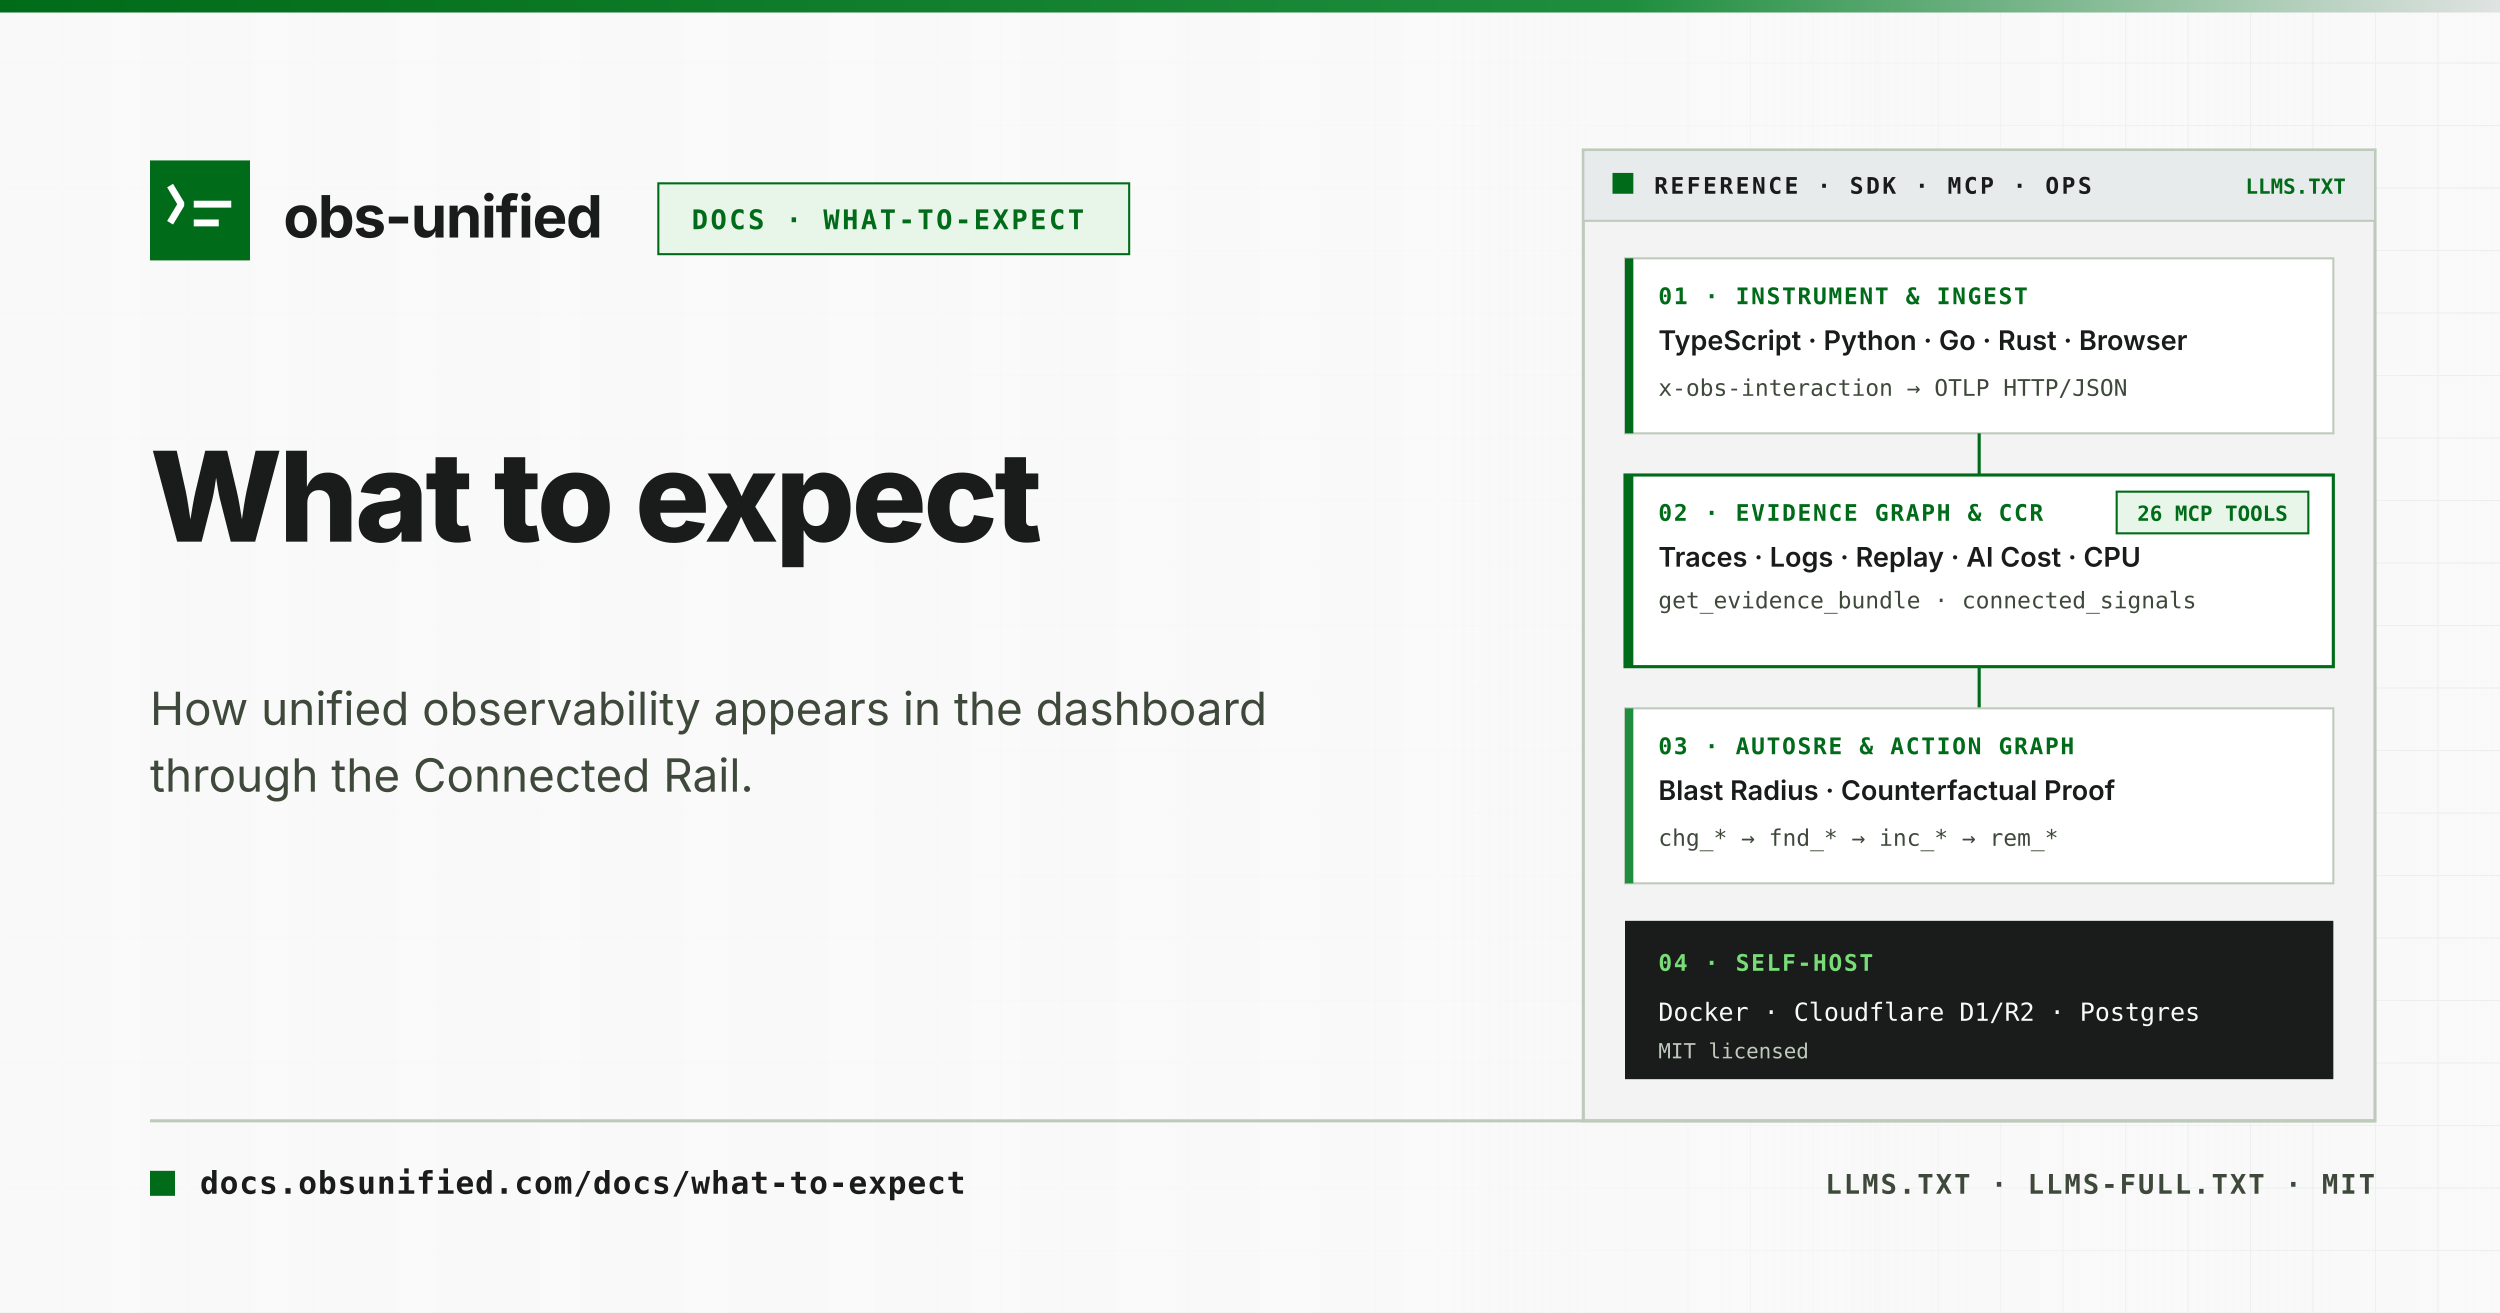
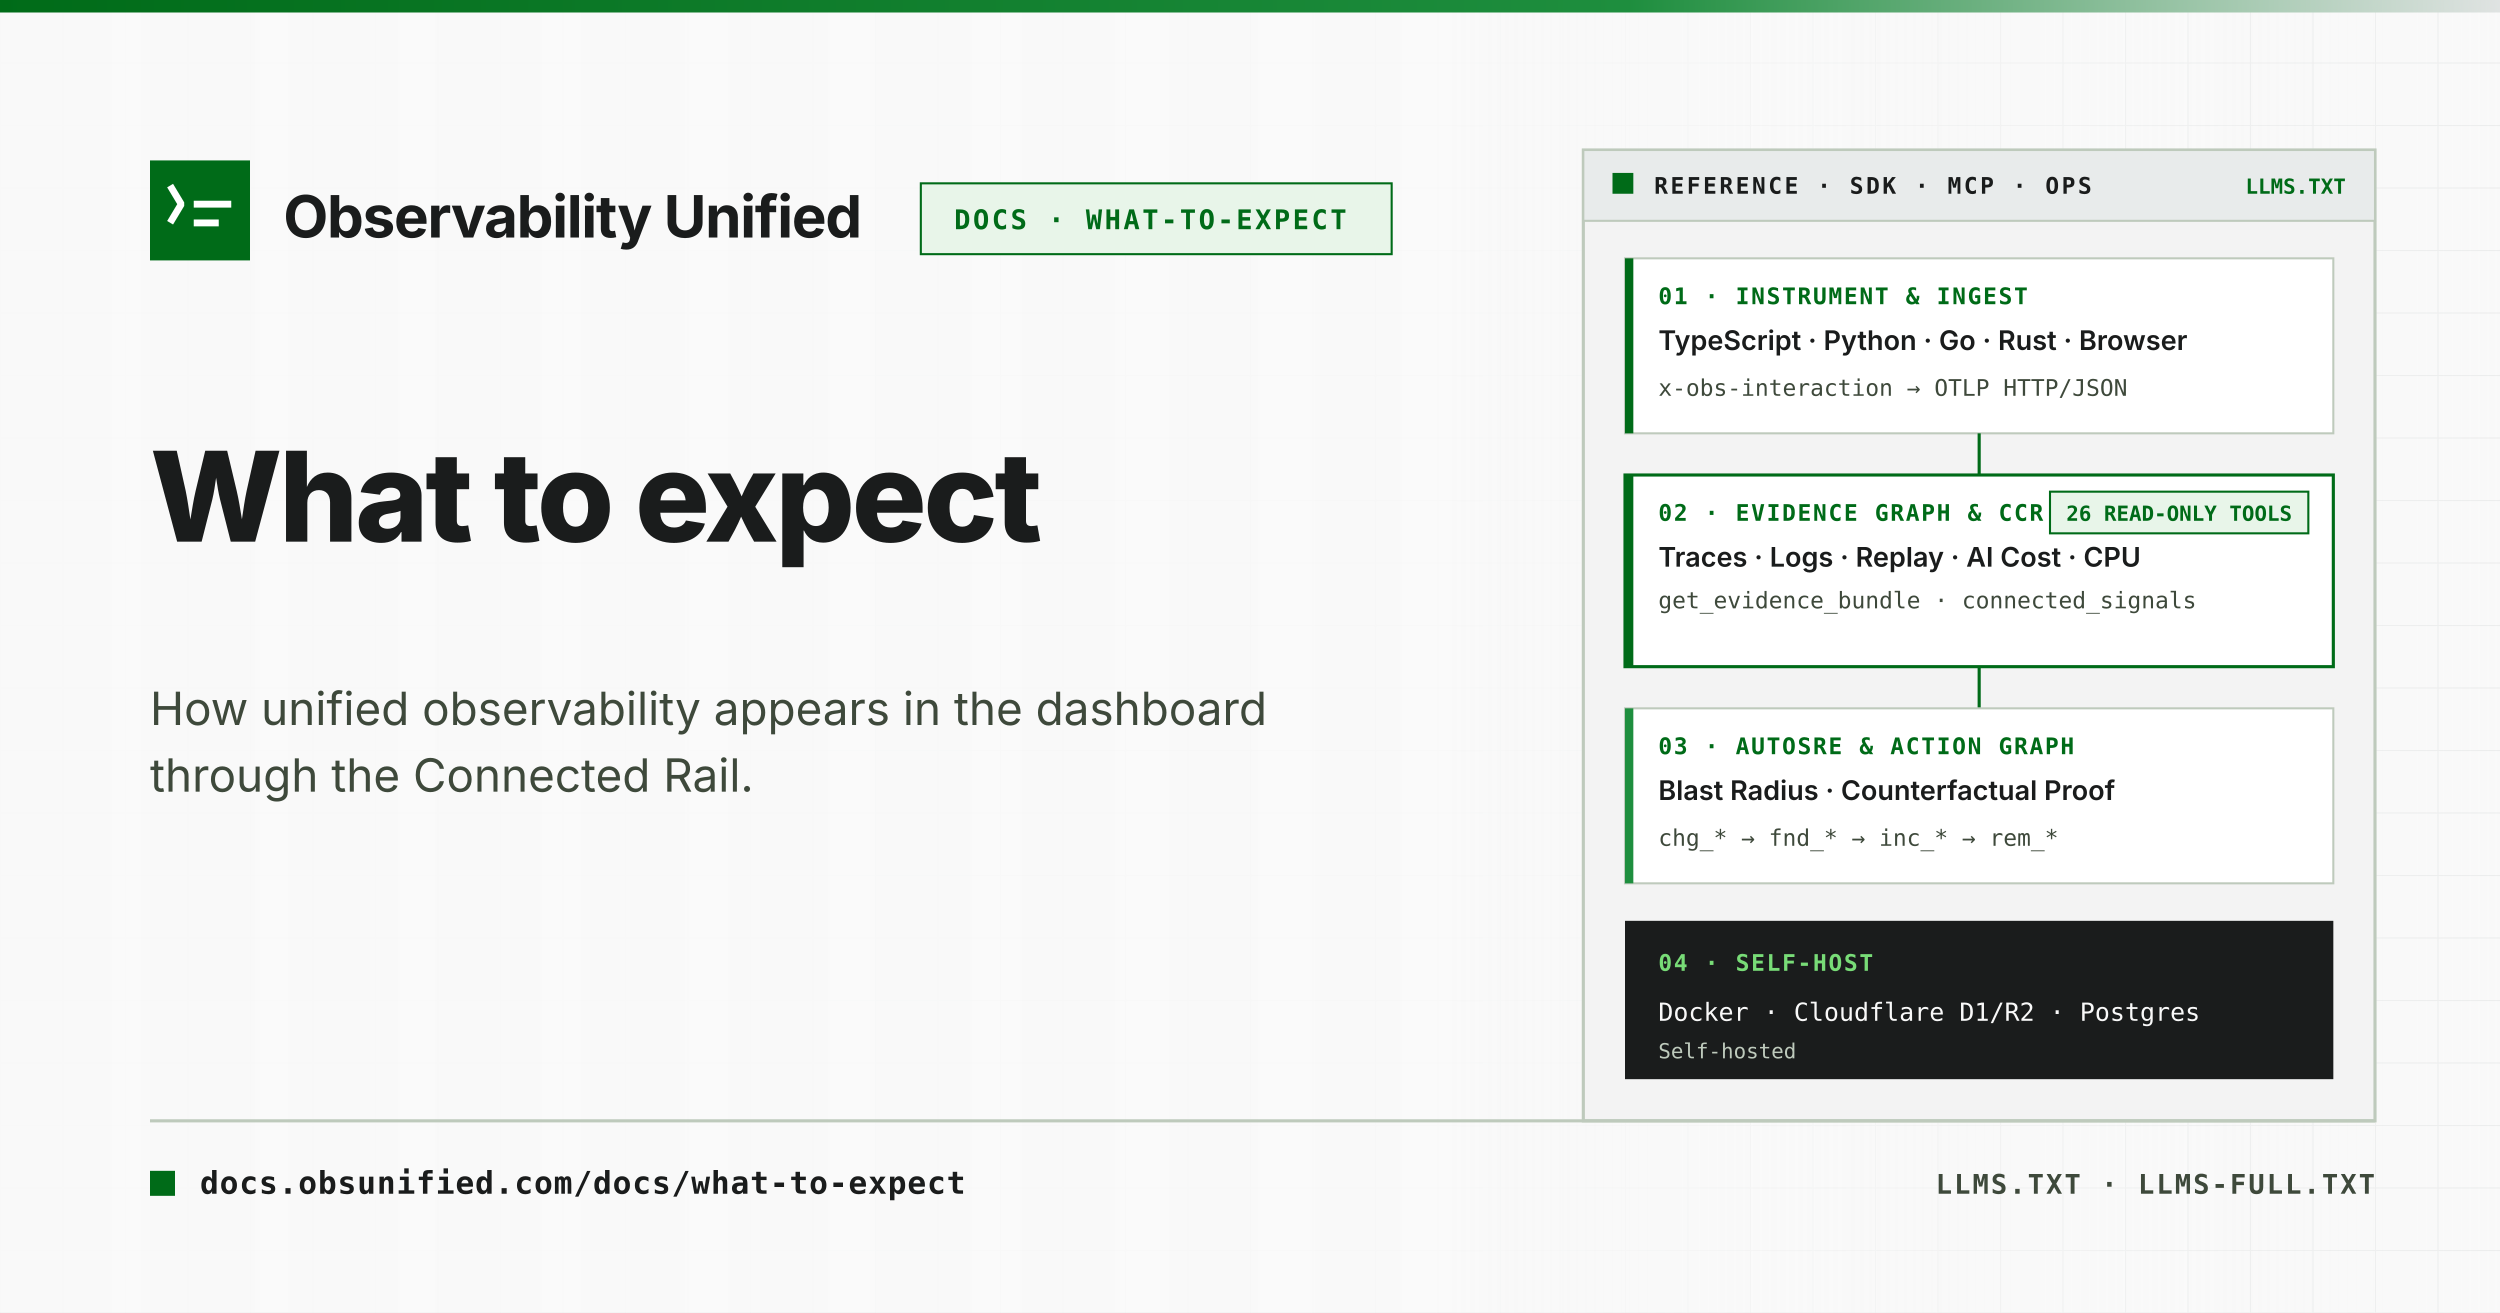
- <svg xmlns="http://www.w3.org/2000/svg" viewBox="0 0 1200 630" width="1200" height="630" role="img" aria-label="What to expect — obs-unified documentation">
+ <svg xmlns="http://www.w3.org/2000/svg" viewBox="0 0 1200 630" width="1200" height="630" role="img" aria-label="What to expect — Observability Unified documentation">
  <defs>
    <pattern id="grid" width="30" height="30" patternUnits="userSpaceOnUse">
      <path d="M 30 0 L 0 0 0 30" fill="none" stroke="#E2E4E4" stroke-width="1" />
    </pattern>
    <linearGradient id="surfaceFade" x1="0" y1="0" x2="1" y2="0">
      <stop offset="0%" stop-color="#F9F9F9" stop-opacity="0.97" />
      <stop offset="58%" stop-color="#F9F9F9" stop-opacity="0.93" />
      <stop offset="100%" stop-color="#F9F9F9" stop-opacity="0.45" />
    </linearGradient>
    <linearGradient id="accentBar" x1="0" y1="0" x2="1" y2="0">
      <stop offset="0%" stop-color="#006B18" />
      <stop offset="65%" stop-color="#1E8E3E" />
      <stop offset="100%" stop-color="#E2E4E4" />
    </linearGradient>
  </defs>
  <rect width="1200" height="630" fill="#F9F9F9" />
  <rect width="1200" height="630" fill="url(#grid)" />
  <rect width="1200" height="630" fill="url(#surfaceFade)" />
  <rect x="0" y="0" width="1200" height="6" fill="url(#accentBar)" />
  <g transform="translate(760, 72)">
    <rect x="0" y="0" width="380" height="466" fill="#F3F3F3" stroke="#BECABC" stroke-width="1.5" />
    <rect x="0" y="0" width="380" height="34" fill="#E8EBEB" stroke="#BECABC" stroke-width="1" />
    <rect x="14" y="11" width="10" height="10" fill="#006B18" />
    <text x="34" y="21" font-family="'JetBrains Mono', 'SFMono-Regular', Menlo, monospace" font-size="11" font-weight="700" fill="#1A1C1C" letter-spacing="1.2">REFERENCE · SDK · MCP · OPS</text>
    <text x="366" y="21" text-anchor="end" font-family="'JetBrains Mono', 'SFMono-Regular', Menlo, monospace" font-size="10" font-weight="600" fill="#006B18">LLMS.TXT</text>
    <rect x="20" y="52" width="340" height="84" fill="#FFFFFF" stroke="#BECABC" stroke-width="1" />
    <rect x="20" y="52" width="4" height="84" fill="#006B18" />
    <text x="36" y="74" font-family="'JetBrains Mono', 'SFMono-Regular', Menlo, monospace" font-size="11" font-weight="700" fill="#006B18" letter-spacing="0.8">01 · INSTRUMENT &amp; INGEST</text>
    <text x="36" y="96" font-family="'Inter', -apple-system, sans-serif" font-size="13" font-weight="600" fill="#1A1C1C">TypeScript · Python · Go · Rust · Browser</text>
    <text x="36" y="118" font-family="'JetBrains Mono', 'SFMono-Regular', Menlo, monospace" font-size="11" font-weight="500" fill="#3E493B">x-obs-interaction → OTLP HTTP/JSON</text>
    <line x1="190" y1="136" x2="190" y2="156" stroke="#006B18" stroke-width="1.5" />
    <rect x="20" y="156" width="340" height="92" fill="#FFFFFF" stroke="#006B18" stroke-width="1.5" />
    <rect x="20" y="156" width="4" height="92" fill="#006B18" />
    <text x="36" y="178" font-family="'JetBrains Mono', 'SFMono-Regular', Menlo, monospace" font-size="11" font-weight="700" fill="#006B18" letter-spacing="0.8">02 · EVIDENCE GRAPH &amp; CCR</text>
    <text x="36" y="200" font-family="'Inter', -apple-system, sans-serif" font-size="13" font-weight="600" fill="#1A1C1C">Traces · Logs · Replay · AI Cost · CPU</text>
    <text x="36" y="220" font-family="'JetBrains Mono', 'SFMono-Regular', Menlo, monospace" font-size="11" font-weight="500" fill="#3E493B">get_evidence_bundle · connected_signals</text>
-     <rect x="256" y="164" width="92" height="20" fill="#E8F5E9" stroke="#006B18" stroke-width="1" />
-     <text x="302" y="178" text-anchor="middle" font-family="'JetBrains Mono', 'SFMono-Regular', Menlo, monospace" font-size="10" font-weight="700" fill="#006B18">26 MCP TOOLS</text>
+     <rect x="224" y="164" width="124" height="20" fill="#E8F5E9" stroke="#006B18" stroke-width="1" />
+     <text x="286" y="178" text-anchor="middle" font-family="'JetBrains Mono', 'SFMono-Regular', Menlo, monospace" font-size="10" font-weight="700" fill="#006B18">26 READ-ONLY TOOLS</text>
    <line x1="190" y1="248" x2="190" y2="268" stroke="#006B18" stroke-width="1.5" />
    <rect x="20" y="268" width="340" height="84" fill="#FFFFFF" stroke="#BECABC" stroke-width="1" />
    <rect x="20" y="268" width="4" height="84" fill="#1E8E3E" />
    <text x="36" y="290" font-family="'JetBrains Mono', 'SFMono-Regular', Menlo, monospace" font-size="11" font-weight="700" fill="#006B18" letter-spacing="0.8">03 · AUTOSRE &amp; ACTION GRAPH</text>
    <text x="36" y="312" font-family="'Inter', -apple-system, sans-serif" font-size="13" font-weight="600" fill="#1A1C1C">Blast Radius · Counterfactual Proof</text>
    <text x="36" y="334" font-family="'JetBrains Mono', 'SFMono-Regular', Menlo, monospace" font-size="11" font-weight="500" fill="#3E493B">chg_* → fnd_* → inc_* → rem_*</text>
    <rect x="20" y="370" width="340" height="76" fill="#1A1C1C" />
    <text x="36" y="394" font-family="'JetBrains Mono', 'SFMono-Regular', Menlo, monospace" font-size="11" font-weight="700" fill="#78DC77" letter-spacing="0.8">04 · SELF-HOST</text>
    <text x="36" y="418" font-family="'JetBrains Mono', 'SFMono-Regular', Menlo, monospace" font-size="12" font-weight="500" fill="#F9F9F9">Docker · Cloudflare D1/R2 · Postgres</text>
-     <text x="36" y="436" font-family="'JetBrains Mono', 'SFMono-Regular', Menlo, monospace" font-size="10" font-weight="500" fill="#BECABC">MIT licensed</text>
+     <text x="36" y="436" font-family="'JetBrains Mono', 'SFMono-Regular', Menlo, monospace" font-size="10" font-weight="500" fill="#BECABC">Self-hosted</text>
  </g>
  <g transform="translate(72, 72)">
    <g transform="translate(0, 5) scale(1.5)">
      <rect width="32" height="32" fill="#006B18" />
      <path d="M7 9 L10 14 L7 19" fill="none" stroke="#FFFFFF" stroke-width="2.2" stroke-linejoin="bevel" stroke-linecap="square" />
      <rect x="14" y="12.9" width="12" height="2.2" fill="#FFFFFF" />
      <rect x="14" y="18.9" width="8" height="2.2" fill="#FFFFFF" />
    </g>
-     <text x="64" y="42" font-family="'Inter', -apple-system, BlinkMacSystemFont, 'Segoe UI', sans-serif" font-size="28" font-weight="700" fill="#1A1C1C" letter-spacing="-0.6">obs-unified</text>
-     <rect x="244" y="16" width="226" height="34" fill="#E8F5E9" stroke="#006B18" stroke-width="1" />
-     <text x="260" y="38" font-family="'JetBrains Mono', 'SFMono-Regular', Menlo, monospace" font-size="13" font-weight="700" fill="#006B18" letter-spacing="1.2">DOCS · WHAT-TO-EXPECT</text>
+     <text x="64" y="42" font-family="'Inter', -apple-system, BlinkMacSystemFont, 'Segoe UI', sans-serif" font-size="28" font-weight="700" fill="#1A1C1C" letter-spacing="-0.6">Observability Unified</text>
+     <rect x="370" y="16" width="226" height="34" fill="#E8F5E9" stroke="#006B18" stroke-width="1" />
+     <text x="386" y="38" font-family="'JetBrains Mono', 'SFMono-Regular', Menlo, monospace" font-size="13" font-weight="700" fill="#006B18" letter-spacing="1.2">DOCS · WHAT-TO-EXPECT</text>
  </g>
  <text x="72" y="260" font-family="'Inter', -apple-system, BlinkMacSystemFont, 'Segoe UI', sans-serif" font-size="60" font-weight="800" fill="#1A1C1C" letter-spacing="-1.6">What to expect</text>
  <text x="72" y="348" font-family="'Inter', -apple-system, BlinkMacSystemFont, 'Segoe UI', sans-serif" font-size="22" font-weight="400" fill="#3E493B">How unified observability appears in the dashboard</text>
  <text x="72" y="380" font-family="'Inter', -apple-system, BlinkMacSystemFont, 'Segoe UI', sans-serif" font-size="22" font-weight="400" fill="#3E493B">through the Connected Rail.</text>
  <line x1="72" y1="538" x2="1140" y2="538" stroke="#BECABC" stroke-width="1.5" />
  <rect x="72" y="562" width="12" height="12" fill="#006B18" />
  <text x="96" y="573" font-family="'JetBrains Mono', 'SFMono-Regular', Menlo, monospace" font-size="15" font-weight="700" fill="#1A1C1C" letter-spacing="0.4">docs.obsunified.com/docs/what-to-expect</text>
-   <text x="1140" y="573" text-anchor="end" font-family="'JetBrains Mono', 'SFMono-Regular', Menlo, monospace" font-size="13" font-weight="600" fill="#3E493B" letter-spacing="1">LLMS.TXT · LLMS-FULL.TXT · MIT</text>
+   <text x="1140" y="573" text-anchor="end" font-family="'JetBrains Mono', 'SFMono-Regular', Menlo, monospace" font-size="13" font-weight="600" fill="#3E493B" letter-spacing="1">LLMS.TXT · LLMS-FULL.TXT</text>
</svg>
